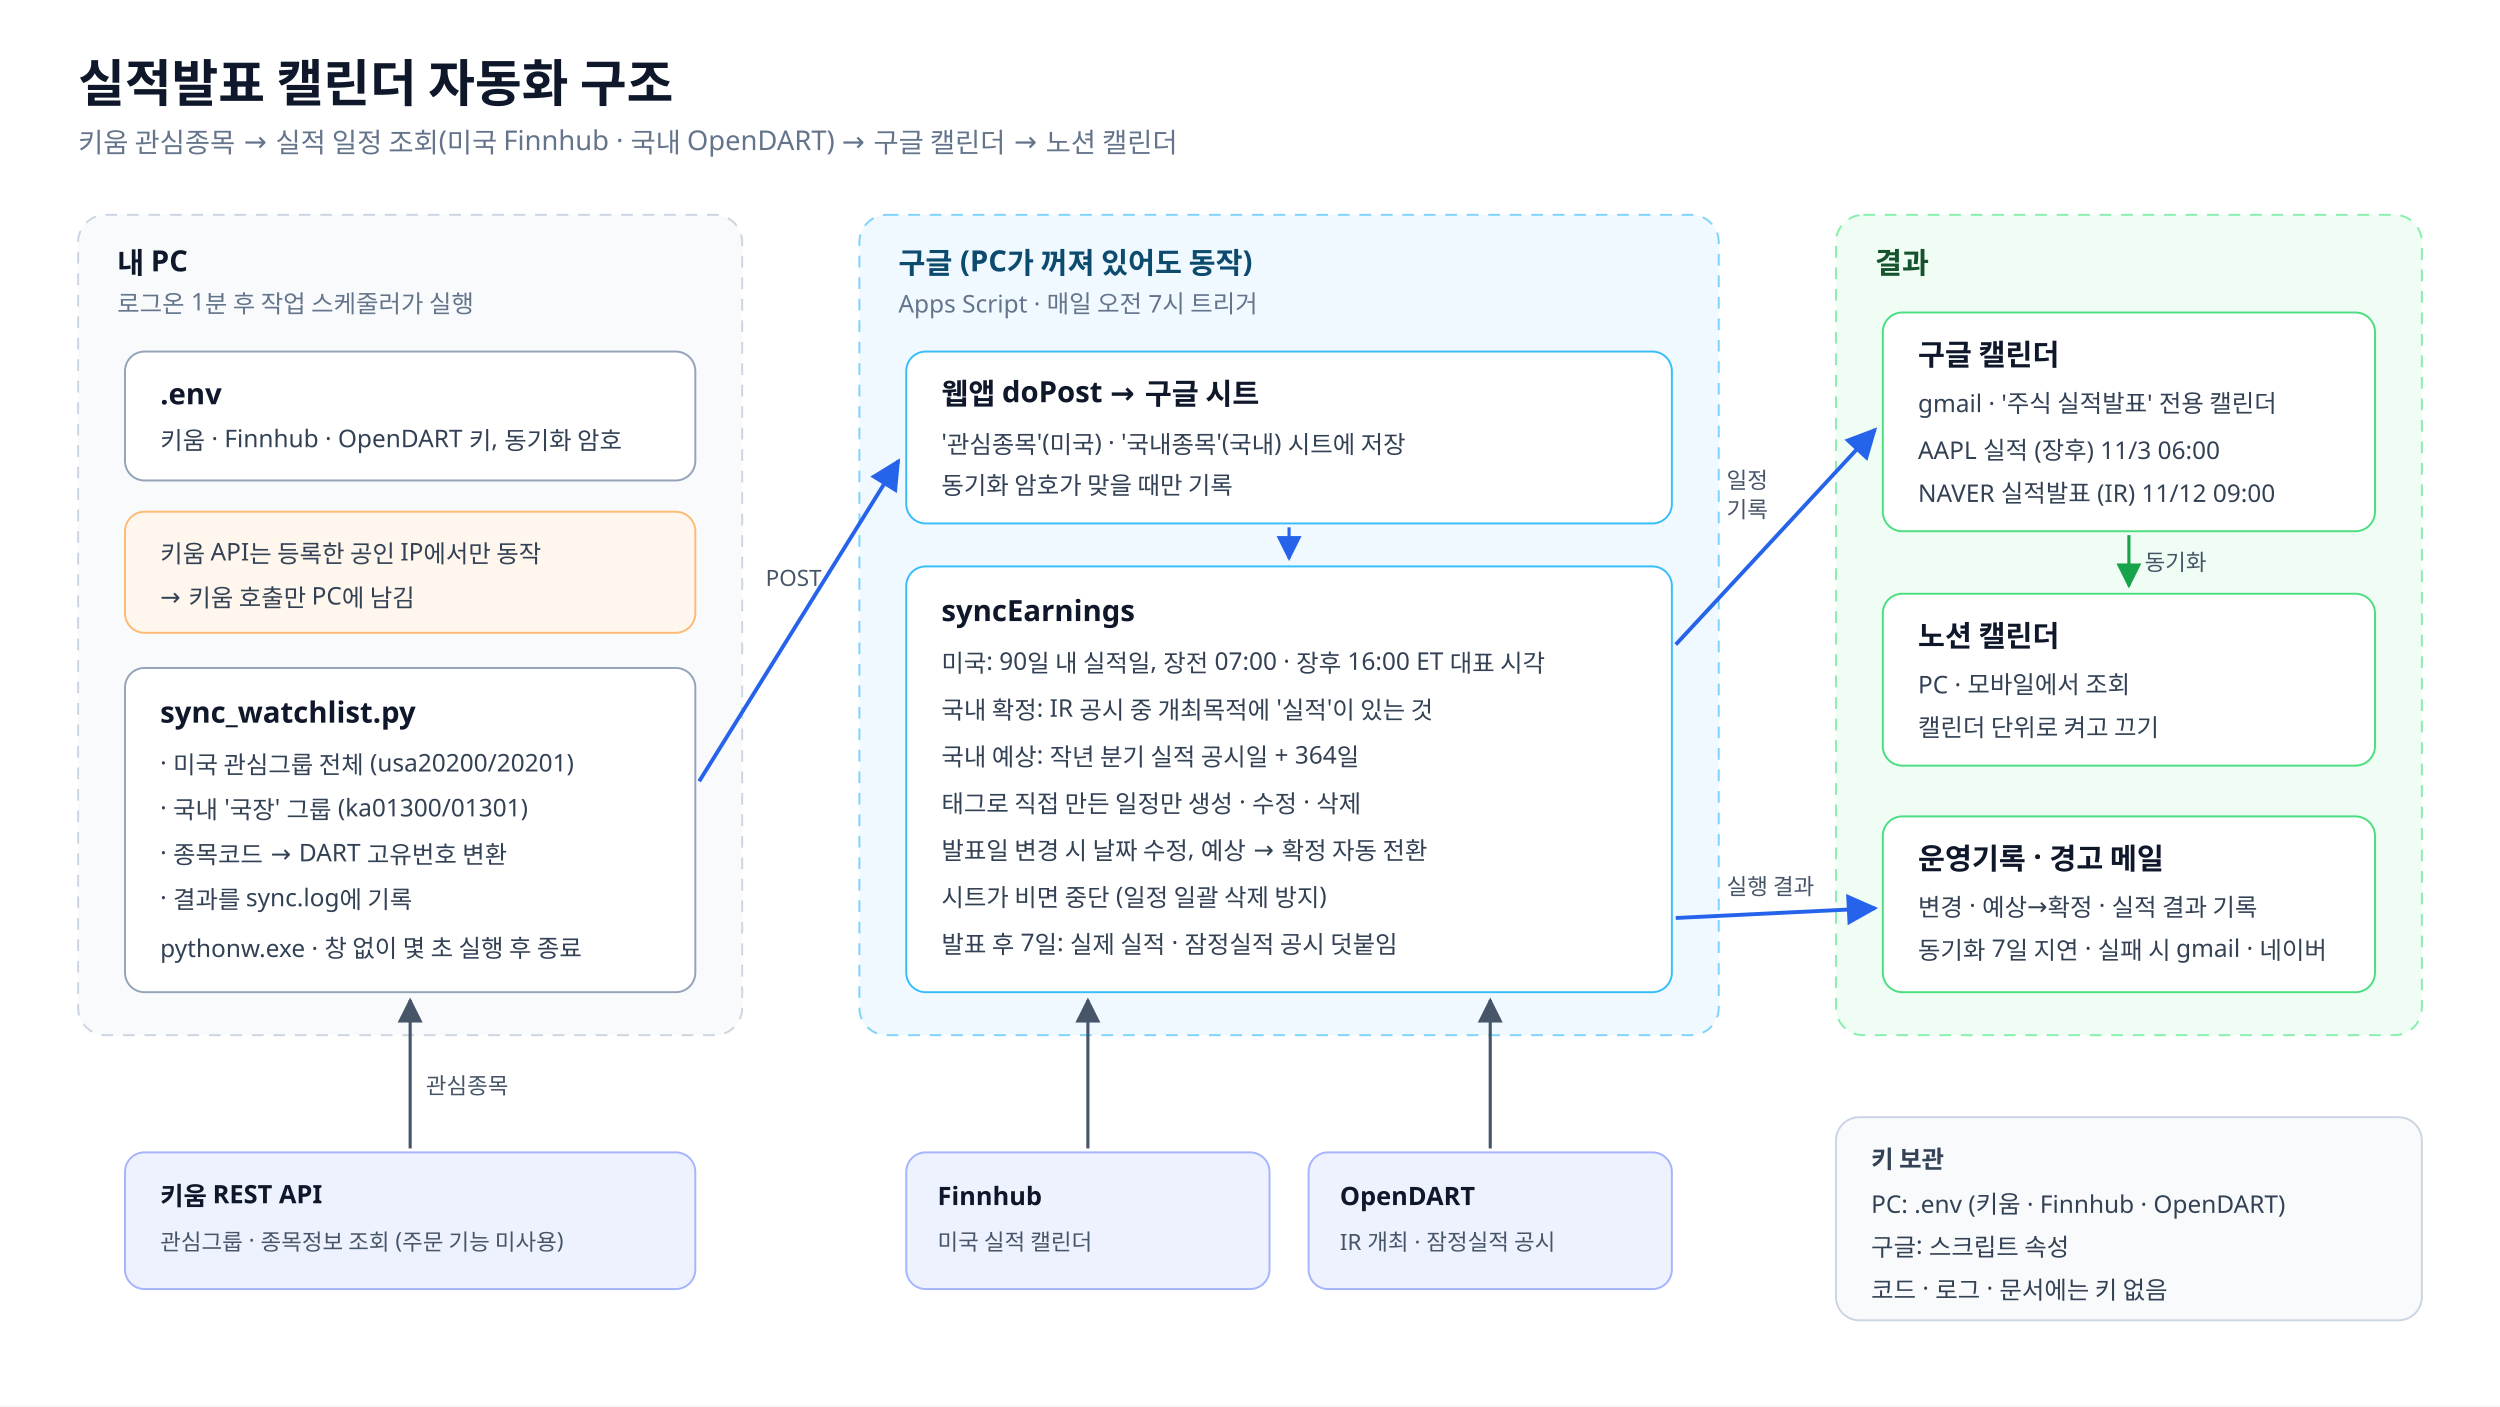
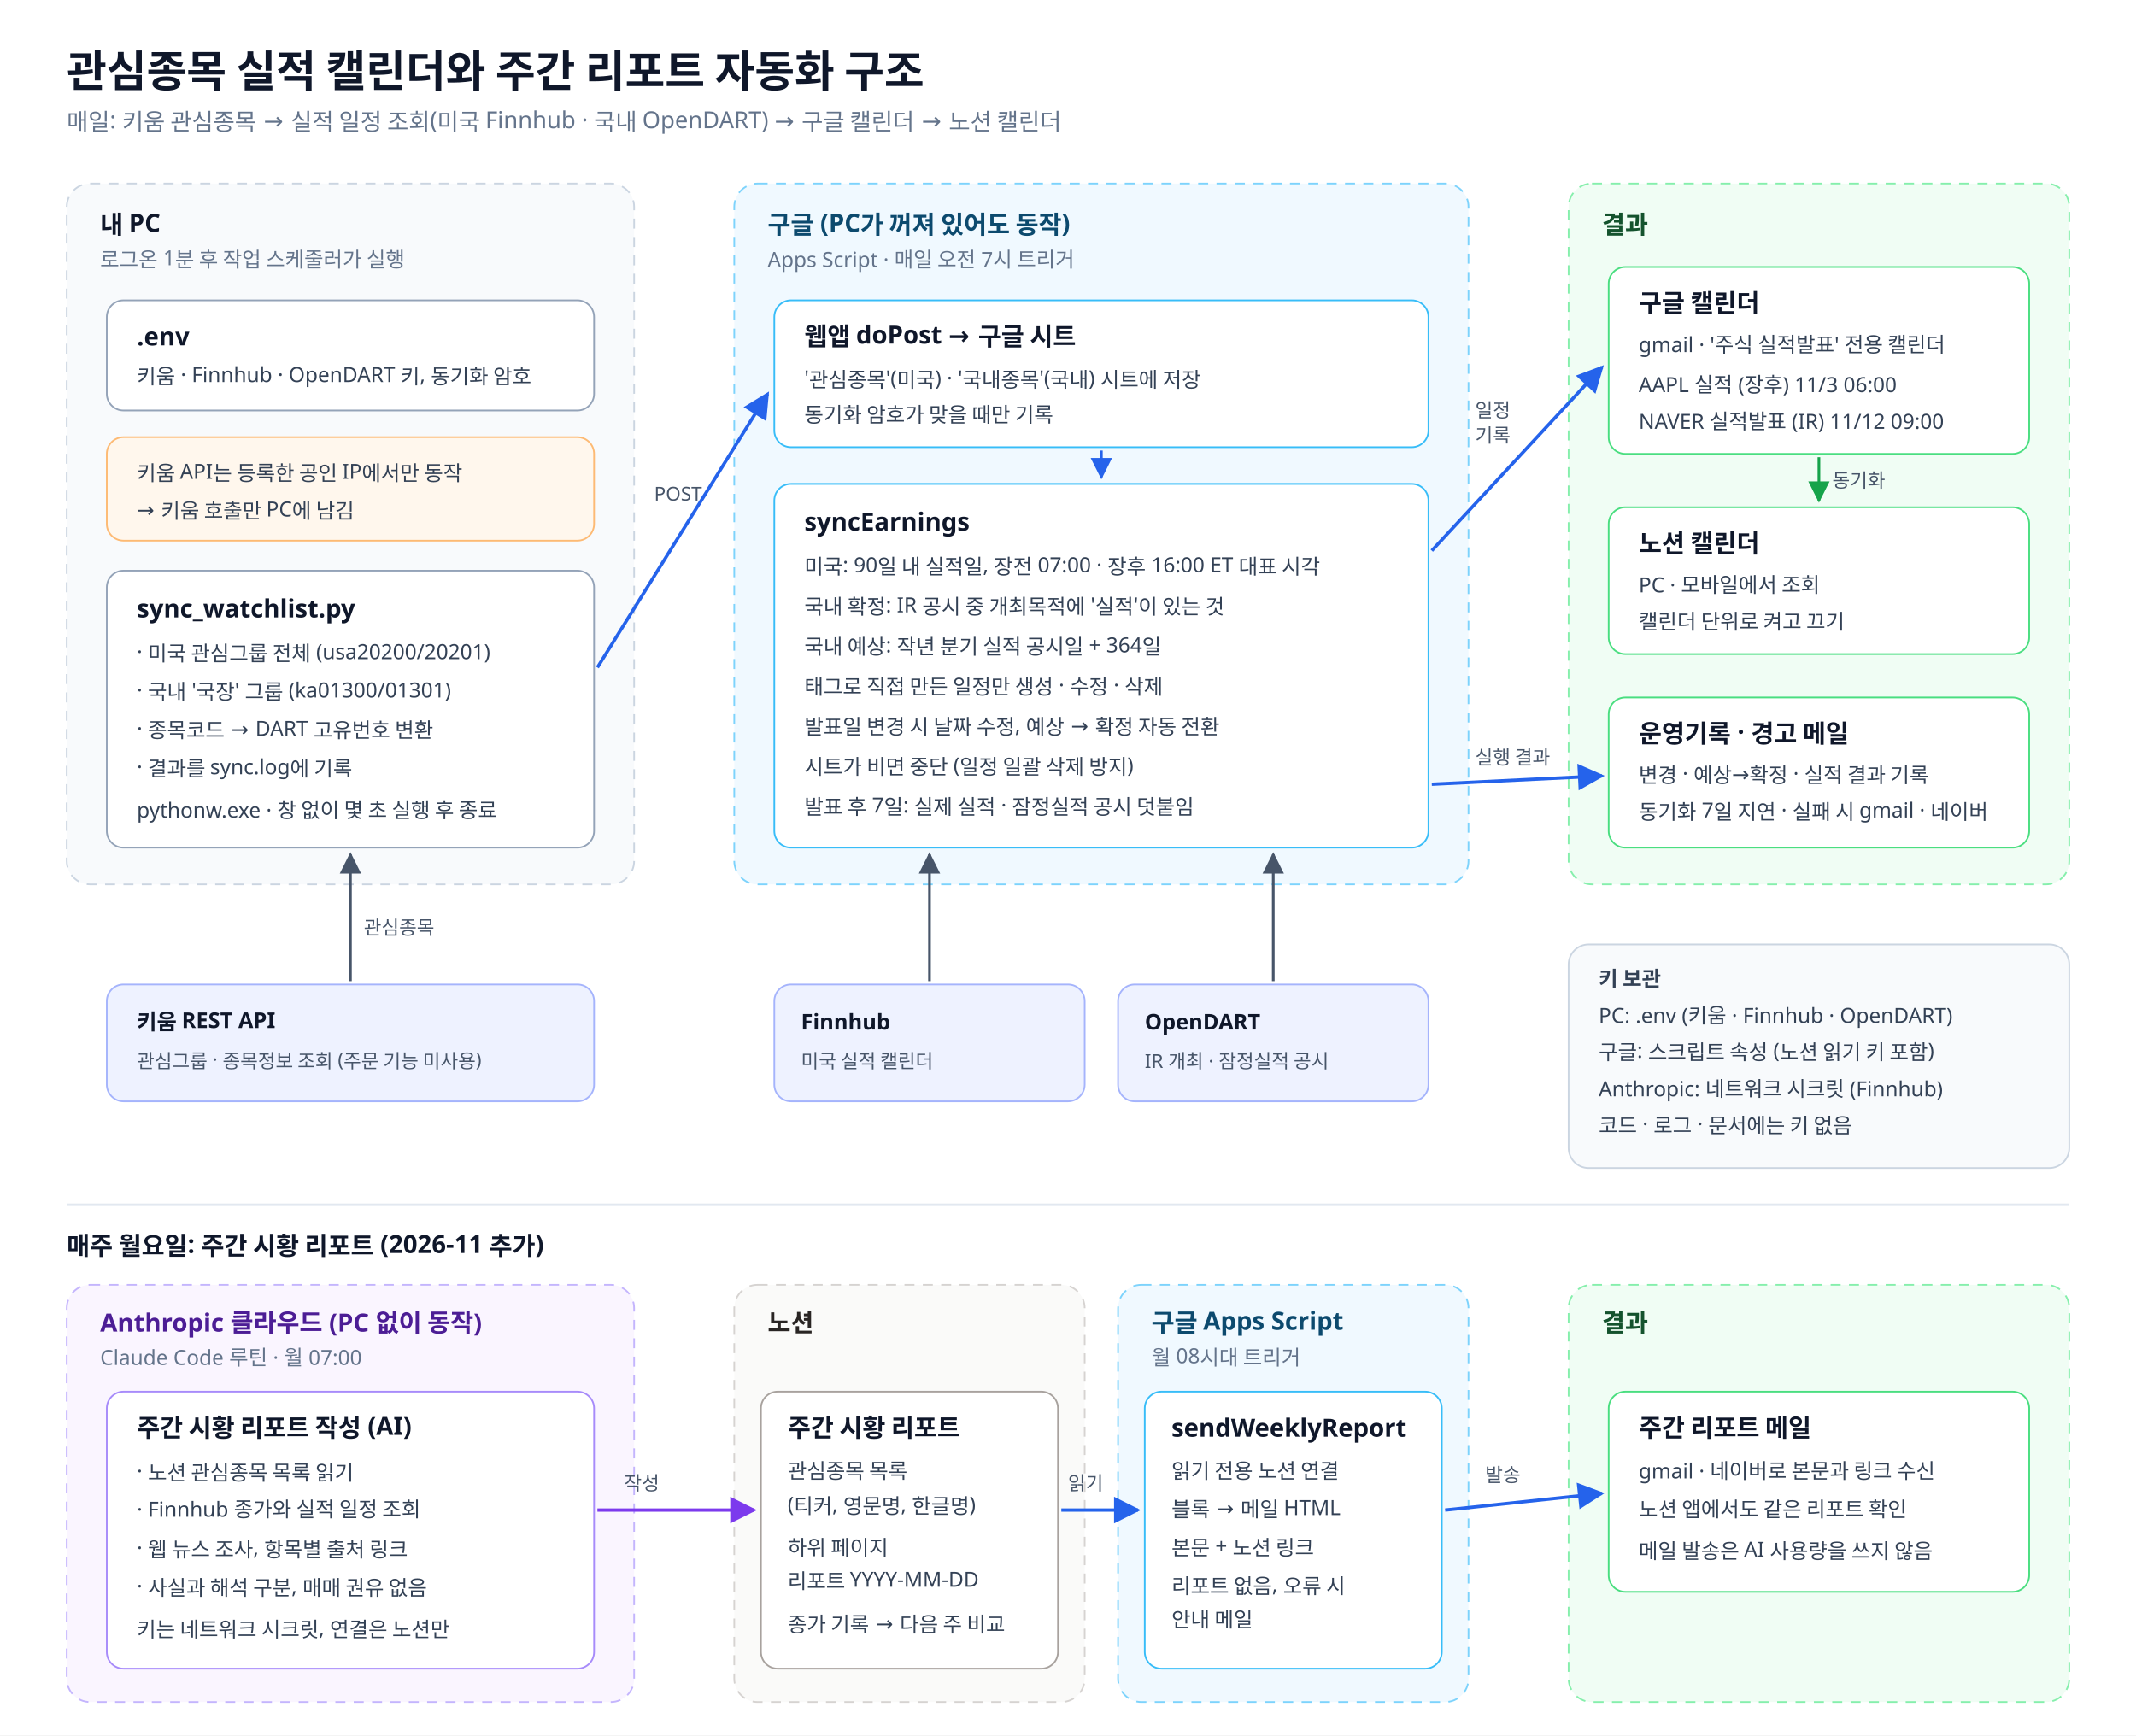
- <svg xmlns="http://www.w3.org/2000/svg" width="1280" height="720" viewBox="0 0 1280 720" font-family="'Malgun Gothic','Apple SD Gothic Neo',sans-serif">
+ <svg xmlns="http://www.w3.org/2000/svg" width="1280" height="1040" viewBox="0 0 1280 1040" font-family="'Malgun Gothic','Apple SD Gothic Neo',sans-serif">
  <defs>
    <marker id="arrow" viewBox="0 0 10 10" refX="9" refY="5" markerWidth="8" markerHeight="8" orient="auto-start-reverse">
      <path d="M0,0 L10,5 L0,10 z" fill="#475569" />
    </marker>
    <marker id="arrowBlue" viewBox="0 0 10 10" refX="9" refY="5" markerWidth="8" markerHeight="8" orient="auto-start-reverse">
      <path d="M0,0 L10,5 L0,10 z" fill="#2563eb" />
    </marker>
    <marker id="arrowGreen" viewBox="0 0 10 10" refX="9" refY="5" markerWidth="8" markerHeight="8" orient="auto-start-reverse">
      <path d="M0,0 L10,5 L0,10 z" fill="#16a34a" />
+     </marker>
+     <marker id="arrowPurple" viewBox="0 0 10 10" refX="9" refY="5" markerWidth="8" markerHeight="8" orient="auto-start-reverse">
+       <path d="M0,0 L10,5 L0,10 z" fill="#7c3aed" />
    </marker>
    <style>
      .title { font-size: 26px; font-weight: 700; fill: #0f172a; }
      .subtitle { font-size: 14px; fill: #64748b; }
      .zoneLabel { font-size: 15px; font-weight: 700; }
      .zoneNote { font-size: 12.5px; fill: #64748b; }
      .boxTitle { font-size: 15px; font-weight: 700; fill: #0f172a; }
      .boxText { font-size: 12.5px; fill: #334155; }
      .ext { font-size: 13px; font-weight: 700; fill: #0f172a; }
      .extText { font-size: 11.5px; fill: #475569; }
      .edge { font-size: 11.5px; fill: #475569; }
      .note { font-size: 12.5px; fill: #334155; }
    </style>
  </defs>
-   <rect width="1280" height="720" fill="#ffffff" />
-   <text x="40" y="52" class="title">실적발표 캘린더 자동화 구조</text>
-   <text x="40" y="78" class="subtitle">키움 관심종목 → 실적 일정 조회(미국 Finnhub · 국내 OpenDART) → 구글 캘린더 → 노션 캘린더</text>
+   <rect width="1280" height="1040" fill="#ffffff" />
+   <text x="40" y="52" class="title">관심종목 실적 캘린더와 주간 리포트 자동화 구조</text>
+   <text x="40" y="78" class="subtitle">매일: 키움 관심종목 → 실적 일정 조회(미국 Finnhub · 국내 OpenDART) → 구글 캘린더 → 노션 캘린더</text>
  <rect x="40" y="110" width="340" height="420" rx="14" fill="#f8fafc" stroke="#cbd5e1" stroke-dasharray="6 5" />
  <text x="60" y="140" class="zoneLabel" fill="#0f172a">내 PC</text>
  <text x="60" y="160" class="zoneNote">로그온 1분 후 작업 스케줄러가 실행</text>
  <rect x="64" y="180" width="292" height="66" rx="10" fill="#ffffff" stroke="#94a3b8" />
  <text x="82" y="207" class="boxTitle">.env</text>
  <text x="82" y="230" class="boxText">키움 · Finnhub · OpenDART 키, 동기화 암호</text>
  <rect x="64" y="262" width="292" height="62" rx="10" fill="#fff7ed" stroke="#fdba74" />
  <text x="82" y="288" class="note">키움 API는 등록한 공인 IP에서만 동작</text>
  <text x="82" y="310" class="note">→ 키움 호출만 PC에 남김</text>
  <rect x="64" y="342" width="292" height="166" rx="10" fill="#ffffff" stroke="#94a3b8" />
  <text x="82" y="370" class="boxTitle">sync_watchlist.py</text>
  <text x="82" y="395" class="boxText">· 미국 관심그룹 전체 (usa20200/20201)</text>
  <text x="82" y="418" class="boxText">· 국내 '국장' 그룹 (ka01300/01301)</text>
  <text x="82" y="441" class="boxText">· 종목코드 → DART 고유번호 변환</text>
  <text x="82" y="464" class="boxText">· 결과를 sync.log에 기록</text>
  <text x="82" y="490" class="boxText" fill="#64748b">pythonw.exe · 창 없이 몇 초 실행 후 종료</text>
  <rect x="64" y="590" width="292" height="70" rx="10" fill="#eef2ff" stroke="#a5b4fc" />
  <text x="82" y="617" class="ext">키움 REST API</text>
  <text x="82" y="640" class="extText">관심그룹 · 종목정보 조회 (주문 기능 미사용)</text>
  <line x1="210" y1="588" x2="210" y2="512" stroke="#475569" stroke-width="1.6" marker-end="url(#arrow)" />
  <text x="218" y="560" class="edge">관심종목</text>
  <rect x="440" y="110" width="440" height="420" rx="14" fill="#f0f9ff" stroke="#7dd3fc" stroke-dasharray="6 5" />
  <text x="460" y="140" class="zoneLabel" fill="#0c4a6e">구글 (PC가 꺼져 있어도 동작)</text>
  <text x="460" y="160" class="zoneNote">Apps Script · 매일 오전 7시 트리거</text>
  <rect x="464" y="180" width="392" height="88" rx="10" fill="#ffffff" stroke="#38bdf8" />
  <text x="482" y="207" class="boxTitle">웹앱 doPost → 구글 시트</text>
  <text x="482" y="231" class="boxText">'관심종목'(미국) · '국내종목'(국내) 시트에 저장</text>
  <text x="482" y="253" class="boxText">동기화 암호가 맞을 때만 기록</text>
  <line x1="660" y1="270" x2="660" y2="286" stroke="#2563eb" stroke-width="1.6" marker-end="url(#arrowBlue)" />
  <rect x="464" y="290" width="392" height="218" rx="10" fill="#ffffff" stroke="#38bdf8" />
  <text x="482" y="318" class="boxTitle">syncEarnings</text>
  <text x="482" y="344" class="boxText">미국: 90일 내 실적일, 장전 07:00 · 장후 16:00 ET 대표 시각</text>
  <text x="482" y="368" class="boxText">국내 확정: IR 공시 중 개최목적에 '실적'이 있는 것</text>
  <text x="482" y="392" class="boxText">국내 예상: 작년 분기 실적 공시일 + 364일</text>
  <text x="482" y="416" class="boxText">태그로 직접 만든 일정만 생성 · 수정 · 삭제</text>
  <text x="482" y="440" class="boxText">발표일 변경 시 날짜 수정, 예상 → 확정 자동 전환</text>
  <text x="482" y="464" class="boxText">시트가 비면 중단 (일정 일괄 삭제 방지)</text>
  <text x="482" y="488" class="boxText">발표 후 7일: 실제 실적 · 잠정실적 공시 덧붙임</text>
  <line x1="358" y1="400" x2="460" y2="236" stroke="#2563eb" stroke-width="2" marker-end="url(#arrowBlue)" />
  <text x="392" y="300" class="edge">POST</text>
  <rect x="464" y="590" width="186" height="70" rx="10" fill="#eef2ff" stroke="#a5b4fc" />
  <text x="480" y="617" class="ext">Finnhub</text>
  <text x="480" y="640" class="extText">미국 실적 캘린더</text>
  <rect x="670" y="590" width="186" height="70" rx="10" fill="#eef2ff" stroke="#a5b4fc" />
  <text x="686" y="617" class="ext">OpenDART</text>
  <text x="686" y="640" class="extText">IR 개최 · 잠정실적 공시</text>
  <line x1="557" y1="588" x2="557" y2="512" stroke="#475569" stroke-width="1.6" marker-end="url(#arrow)" />
  <line x1="763" y1="588" x2="763" y2="512" stroke="#475569" stroke-width="1.6" marker-end="url(#arrow)" />
  <rect x="940" y="110" width="300" height="420" rx="14" fill="#f0fdf4" stroke="#86efac" stroke-dasharray="6 5" />
  <text x="960" y="140" class="zoneLabel" fill="#14532d">결과</text>
  <rect x="964" y="160" width="252" height="112" rx="10" fill="#ffffff" stroke="#4ade80" />
  <text x="982" y="187" class="boxTitle">구글 캘린더</text>
  <text x="982" y="211" class="boxText">gmail · '주식 실적발표' 전용 캘린더</text>
  <text x="982" y="235" class="boxText">AAPL 실적 (장후) 11/3 06:00</text>
  <text x="982" y="257" class="boxText">NAVER 실적발표 (IR) 11/12 09:00</text>
  <line x1="1090" y1="274" x2="1090" y2="300" stroke="#16a34a" stroke-width="1.6" marker-end="url(#arrowGreen)" />
  <text x="1098" y="292" class="edge">동기화</text>
  <rect x="964" y="304" width="252" height="88" rx="10" fill="#ffffff" stroke="#4ade80" />
  <text x="982" y="331" class="boxTitle">노션 캘린더</text>
  <text x="982" y="355" class="boxText">PC · 모바일에서 조회</text>
  <text x="982" y="377" class="boxText">캘린더 단위로 켜고 끄기</text>
  <rect x="964" y="418" width="252" height="90" rx="10" fill="#ffffff" stroke="#4ade80" />
  <text x="982" y="445" class="boxTitle">운영기록 · 경고 메일</text>
  <text x="982" y="469" class="boxText">변경 · 예상→확정 · 실적 결과 기록</text>
  <text x="982" y="491" class="boxText">동기화 7일 지연 · 실패 시 gmail · 네이버</text>
  <line x1="858" y1="330" x2="960" y2="220" stroke="#2563eb" stroke-width="2" marker-end="url(#arrowBlue)" />
  <text x="884" y="250" class="edge">일정</text>
  <text x="884" y="265" class="edge">기록</text>
  <line x1="858" y1="470" x2="960" y2="465" stroke="#2563eb" stroke-width="2" marker-end="url(#arrowBlue)" />
  <text x="884" y="458" class="edge">실행 결과</text>
-   <rect x="940" y="572" width="300" height="104" rx="12" fill="#f8fafc" stroke="#cbd5e1" />
-   <text x="958" y="598" class="note" font-weight="700">키 보관</text>
-   <text x="958" y="621" class="note">PC: .env (키움 · Finnhub · OpenDART)</text>
-   <text x="958" y="643" class="note">구글: 스크립트 속성</text>
-   <text x="958" y="665" class="note">코드 · 로그 · 문서에는 키 없음</text>
+   <rect x="940" y="566" width="300" height="134" rx="12" fill="#f8fafc" stroke="#cbd5e1" />
+   <text x="958" y="591" class="note" font-weight="700">키 보관</text>
+   <text x="958" y="613" class="note">PC: .env (키움 · Finnhub · OpenDART)</text>
+   <text x="958" y="635" class="note">구글: 스크립트 속성 (노션 읽기 키 포함)</text>
+   <text x="958" y="657" class="note">Anthropic: 네트워크 시크릿 (Finnhub)</text>
+   <text x="958" y="679" class="note">코드 · 로그 · 문서에는 키 없음</text>
+   <line x1="40" y1="722" x2="1240" y2="722" stroke="#e2e8f0" stroke-width="1.5" />
+   <text x="40" y="752" class="zoneLabel" fill="#0f172a">매주 월요일: 주간 시황 리포트 (2026-11 추가)</text>
+   <rect x="40" y="770" width="340" height="250" rx="14" fill="#faf5ff" stroke="#c4b5fd" stroke-dasharray="6 5" />
+   <text x="60" y="798" class="zoneLabel" fill="#4c1d95">Anthropic 클라우드 (PC 없이 동작)</text>
+   <text x="60" y="818" class="zoneNote">Claude Code 루틴 · 월 07:00</text>
+   <rect x="64" y="834" width="292" height="166" rx="10" fill="#ffffff" stroke="#a78bfa" />
+   <text x="82" y="861" class="boxTitle">주간 시황 리포트 작성 (AI)</text>
+   <text x="82" y="886" class="boxText">· 노션 관심종목 목록 읽기</text>
+   <text x="82" y="909" class="boxText">· Finnhub 종가와 실적 일정 조회</text>
+   <text x="82" y="932" class="boxText">· 웹 뉴스 조사, 항목별 출처 링크</text>
+   <text x="82" y="955" class="boxText">· 사실과 해석 구분, 매매 권유 없음</text>
+   <text x="82" y="981" class="boxText" fill="#64748b">키는 네트워크 시크릿, 연결은 노션만</text>
+   <rect x="440" y="770" width="210" height="250" rx="14" fill="#fafaf9" stroke="#d6d3d1" stroke-dasharray="6 5" />
+   <text x="460" y="798" class="zoneLabel" fill="#292524">노션</text>
+   <rect x="456" y="834" width="178" height="166" rx="10" fill="#ffffff" stroke="#a8a29e" />
+   <text x="472" y="861" class="boxTitle">주간 시황 리포트</text>
+   <text x="472" y="886" class="boxText">관심종목 목록</text>
+   <text x="472" y="906" class="boxText" fill="#64748b">(티커, 영문명, 한글명)</text>
+   <text x="472" y="932" class="boxText">하위 페이지</text>
+   <text x="472" y="952" class="boxText" fill="#64748b">리포트 YYYY-MM-DD</text>
+   <text x="472" y="978" class="boxText">종가 기록 → 다음 주 비교</text>
+   <rect x="670" y="770" width="210" height="250" rx="14" fill="#f0f9ff" stroke="#7dd3fc" stroke-dasharray="6 5" />
+   <text x="690" y="798" class="zoneLabel" fill="#0c4a6e">구글 Apps Script</text>
+   <text x="690" y="818" class="zoneNote">월 08시대 트리거</text>
+   <rect x="686" y="834" width="178" height="166" rx="10" fill="#ffffff" stroke="#38bdf8" />
+   <text x="702" y="861" class="boxTitle">sendWeeklyReport</text>
+   <text x="702" y="886" class="boxText">읽기 전용 노션 연결</text>
+   <text x="702" y="909" class="boxText">블록 → 메일 HTML</text>
+   <text x="702" y="932" class="boxText">본문 + 노션 링크</text>
+   <text x="702" y="955" class="boxText">리포트 없음, 오류 시</text>
+   <text x="702" y="975" class="boxText">안내 메일</text>
+   <rect x="940" y="770" width="300" height="250" rx="14" fill="#f0fdf4" stroke="#86efac" stroke-dasharray="6 5" />
+   <text x="960" y="798" class="zoneLabel" fill="#14532d">결과</text>
+   <rect x="964" y="834" width="252" height="120" rx="10" fill="#ffffff" stroke="#4ade80" />
+   <text x="982" y="861" class="boxTitle">주간 리포트 메일</text>
+   <text x="982" y="886" class="boxText">gmail · 네이버로 본문과 링크 수신</text>
+   <text x="982" y="909" class="boxText">노션 앱에서도 같은 리포트 확인</text>
+   <text x="982" y="934" class="boxText" fill="#64748b">메일 발송은 AI 사용량을 쓰지 않음</text>
+   <line x1="358" y1="905" x2="452" y2="905" stroke="#7c3aed" stroke-width="2" marker-end="url(#arrowPurple)" />
+   <text x="374" y="893" class="edge">작성</text>
+   <line x1="636" y1="905" x2="682" y2="905" stroke="#2563eb" stroke-width="2" marker-end="url(#arrowBlue)" />
+   <text x="640" y="893" class="edge">읽기</text>
+   <line x1="866" y1="905" x2="960" y2="895" stroke="#2563eb" stroke-width="2" marker-end="url(#arrowBlue)" />
+   <text x="890" y="888" class="edge">발송</text>
</svg>
